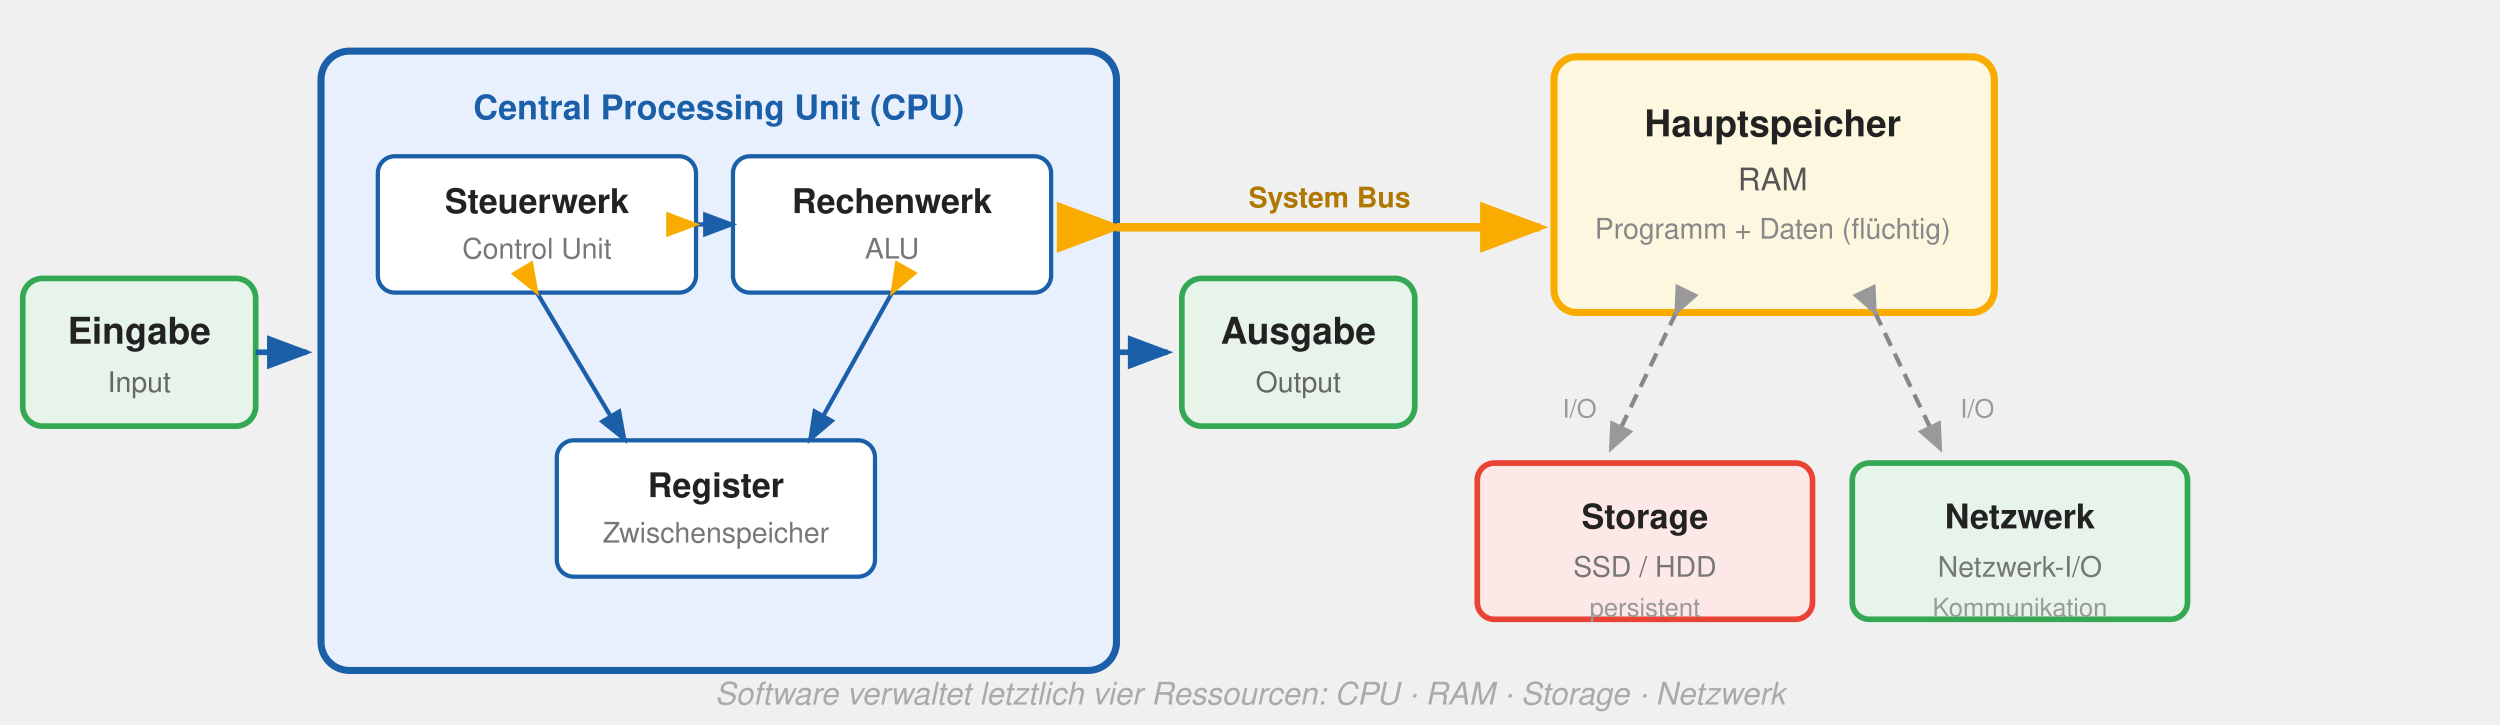
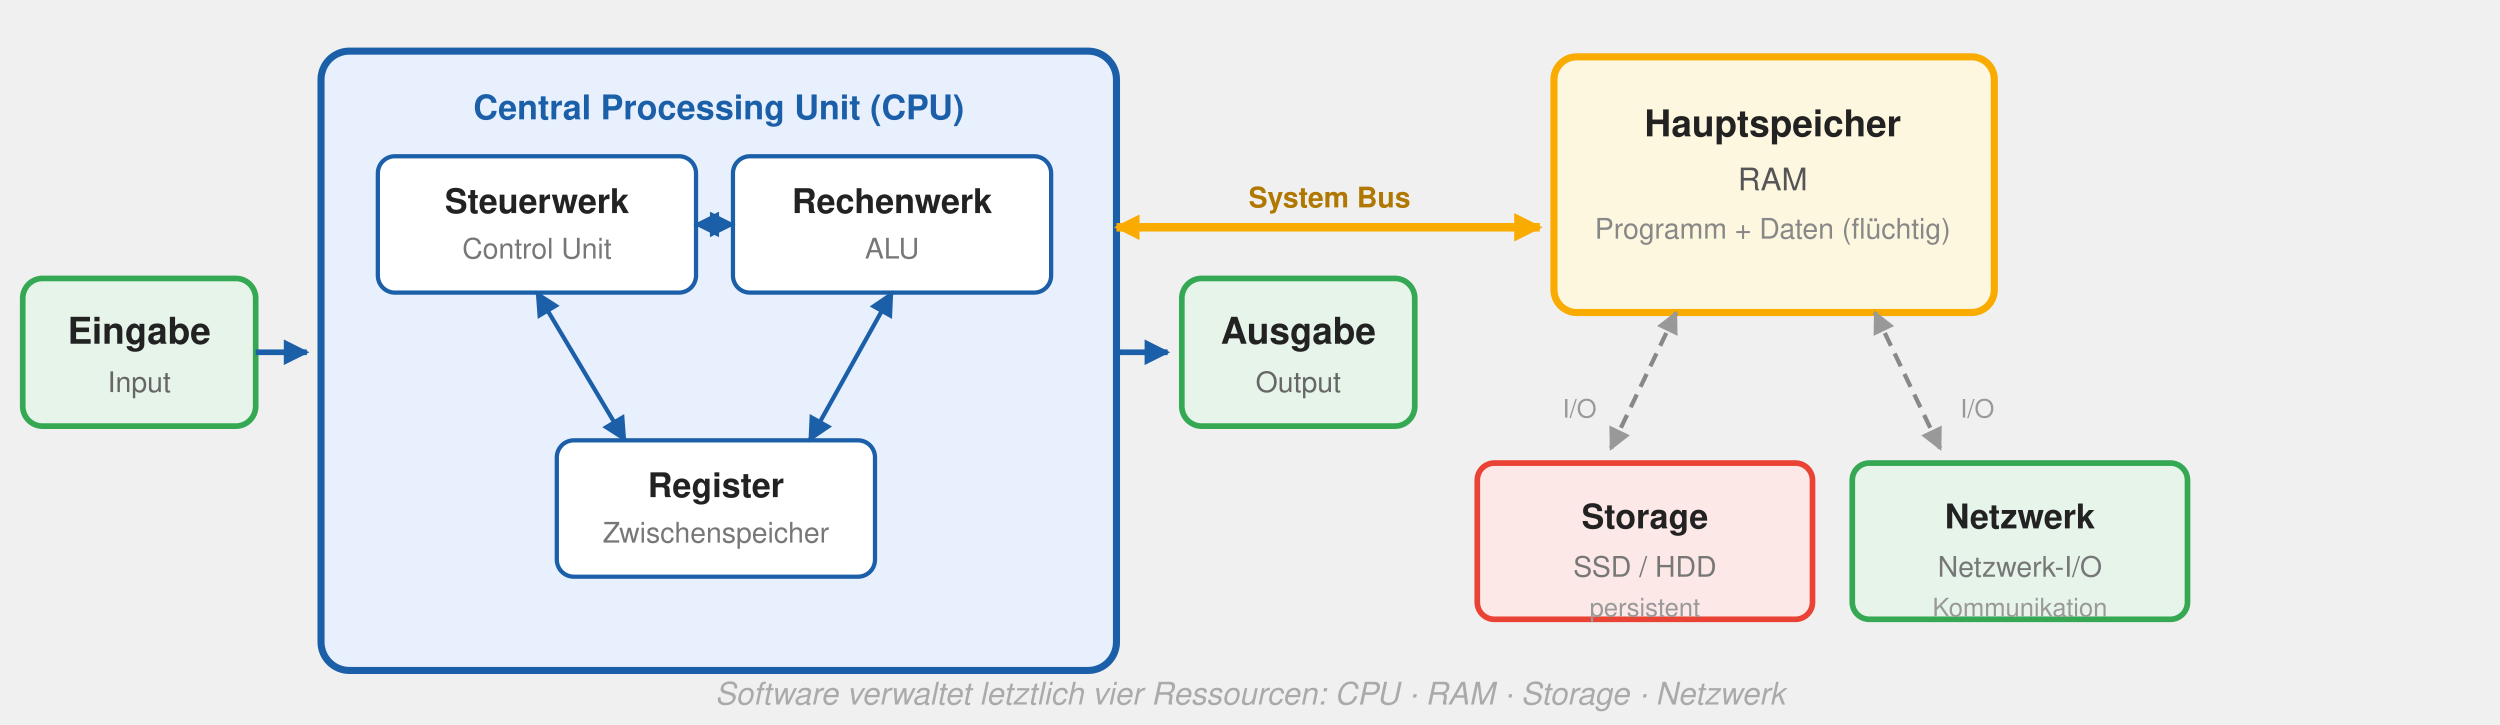
<svg xmlns="http://www.w3.org/2000/svg" viewBox="0 0 880 255" font-family="'Source Sans Pro', Helvetica, Arial, sans-serif">
  <defs>
-     <marker id="vn-fwd" markerWidth="8" markerHeight="6" refX="7" refY="3" orient="auto">
-       <polygon points="0 0, 8 3, 0 6" fill="#1a5fa8" />
+     <marker id="vn-fwd" viewBox="0 0 10 10" markerWidth="9" markerHeight="9" refX="9" refY="5" orient="auto-start-reverse" markerUnits="userSpaceOnUse">
+       <path d="M 0 0 L 10 5 L 0 10 z" fill="#1a5fa8" />
    </marker>
-     <marker id="vn-bwd" markerWidth="8" markerHeight="6" refX="1" refY="3" orient="auto-start-reverse">
-       <polygon points="8 0, 0 3, 8 6" fill="#f9ab00" />
+     <marker id="vn-bwd" viewBox="0 0 10 10" markerWidth="9" markerHeight="9" refX="9" refY="5" orient="auto-start-reverse" markerUnits="userSpaceOnUse">
+       <path d="M 0 0 L 10 5 L 0 10 z" fill="#f9ab00" />
    </marker>
-     <marker id="vn-bus" markerWidth="8" markerHeight="6" refX="7" refY="3" orient="auto">
-       <polygon points="0 0, 8 3, 0 6" fill="#f9ab00" />
+     <marker id="vn-bus" viewBox="0 0 10 10" markerWidth="10" markerHeight="10" refX="9" refY="5" orient="auto-start-reverse" markerUnits="userSpaceOnUse">
+       <path d="M 0 0 L 10 5 L 0 10 z" fill="#f9ab00" />
    </marker>
-     <marker id="vn-io" markerWidth="7" markerHeight="6" refX="6" refY="3" orient="auto">
-       <polygon points="0 0, 7 3, 0 6" fill="#999999" />
+     <marker id="vn-io" viewBox="0 0 10 10" markerWidth="8" markerHeight="8" refX="9" refY="5" orient="auto-start-reverse" markerUnits="userSpaceOnUse">
+       <path d="M 0 0 L 10 5 L 0 10 z" fill="#999999" />
    </marker>
-     <marker id="vn-iobwd" markerWidth="7" markerHeight="6" refX="1" refY="3" orient="auto-start-reverse">
-       <polygon points="7 0, 0 3, 7 6" fill="#999999" />
+     <marker id="vn-iobwd" viewBox="0 0 10 10" markerWidth="8" markerHeight="8" refX="9" refY="5" orient="auto-start-reverse" markerUnits="userSpaceOnUse">
+       <path d="M 0 0 L 10 5 L 0 10 z" fill="#999999" />
    </marker>
  </defs>
  <rect x="8" y="98" width="82" height="52" rx="7" fill="#e6f4ea" stroke="#34a853" stroke-width="2" />
  <text x="49" y="121" text-anchor="middle" font-size="13" font-weight="700" fill="#222">Eingabe</text>
  <text x="49" y="138" text-anchor="middle" font-size="10" fill="#666">Input</text>
  <line x1="90" y1="124" x2="108" y2="124" stroke="#1a5fa8" stroke-width="2" marker-end="url(#vn-fwd)" />
  <rect x="113" y="18" width="280" height="218" rx="10" fill="#e8f0fe" stroke="#1a5fa8" stroke-width="2.5" />
  <text x="253" y="42" text-anchor="middle" font-size="12" font-weight="700" fill="#1a5fa8">Central Processing Unit (CPU)</text>
  <rect x="133" y="55" width="112" height="48" rx="6" fill="#ffffff" stroke="#1a5fa8" stroke-width="1.5" />
  <text x="189" y="75" text-anchor="middle" font-size="12" fill="#222" font-weight="600">Steuerwerk</text>
  <text x="189" y="91" text-anchor="middle" font-size="10" fill="#777">Control Unit</text>
  <rect x="258" y="55" width="112" height="48" rx="6" fill="#ffffff" stroke="#1a5fa8" stroke-width="1.5" />
  <text x="314" y="75" text-anchor="middle" font-size="12" fill="#222" font-weight="600">Rechenwerk</text>
  <text x="314" y="91" text-anchor="middle" font-size="10" fill="#777">ALU</text>
  <rect x="196" y="155" width="112" height="48" rx="6" fill="#ffffff" stroke="#1a5fa8" stroke-width="1.5" />
  <text x="252" y="175" text-anchor="middle" font-size="12" fill="#222" font-weight="600">Register</text>
  <text x="252" y="191" text-anchor="middle" font-size="10" fill="#777">Zwischenspeicher</text>
-   <line x1="245" y1="79" x2="258" y2="79" stroke="#1a5fa8" stroke-width="1.5" marker-start="url(#vn-bwd)" marker-end="url(#vn-fwd)" />
-   <line x1="189" y1="103" x2="220" y2="155" stroke="#1a5fa8" stroke-width="1.5" marker-start="url(#vn-bwd)" marker-end="url(#vn-fwd)" />
-   <line x1="314" y1="103" x2="285" y2="155" stroke="#1a5fa8" stroke-width="1.5" marker-start="url(#vn-bwd)" marker-end="url(#vn-fwd)" />
+   <line x1="245" y1="79" x2="258" y2="79" stroke="#1a5fa8" stroke-width="1.5" marker-start="url(#vn-fwd)" marker-end="url(#vn-fwd)" />
+   <line x1="189" y1="103" x2="220" y2="155" stroke="#1a5fa8" stroke-width="1.5" marker-start="url(#vn-fwd)" marker-end="url(#vn-fwd)" />
+   <line x1="314" y1="103" x2="285" y2="155" stroke="#1a5fa8" stroke-width="1.5" marker-start="url(#vn-fwd)" marker-end="url(#vn-fwd)" />
  <line x1="393" y1="80" x2="542" y2="80" stroke="#f9ab00" stroke-width="3" marker-start="url(#vn-bwd)" marker-end="url(#vn-bus)" />
  <text x="468" y="73" text-anchor="middle" font-size="10" fill="#b07800" font-weight="600">System Bus</text>
  <line x1="393" y1="124" x2="411" y2="124" stroke="#1a5fa8" stroke-width="2" marker-end="url(#vn-fwd)" />
  <rect x="416" y="98" width="82" height="52" rx="7" fill="#e6f4ea" stroke="#34a853" stroke-width="2" />
  <text x="457" y="121" text-anchor="middle" font-size="13" font-weight="700" fill="#222">Ausgabe</text>
  <text x="457" y="138" text-anchor="middle" font-size="10" fill="#666">Output</text>
  <rect x="547" y="20" width="155" height="90" rx="8" fill="#fef7e0" stroke="#f9ab00" stroke-width="2.5" />
  <text x="624" y="48" text-anchor="middle" font-size="13" font-weight="700" fill="#222">Hauptspeicher</text>
  <text x="624" y="67" text-anchor="middle" font-size="11" fill="#555">RAM</text>
  <text x="624" y="84" text-anchor="middle" font-size="10" fill="#888">Programm + Daten (flüchtig)</text>
  <line x1="590" y1="110" x2="567" y2="158" stroke="#888" stroke-width="1.5" stroke-dasharray="5,3" marker-start="url(#vn-iobwd)" marker-end="url(#vn-io)" />
  <text x="562" y="147" text-anchor="end" font-size="9" fill="#999">I/O</text>
  <line x1="660" y1="110" x2="683" y2="158" stroke="#888" stroke-width="1.5" stroke-dasharray="5,3" marker-start="url(#vn-iobwd)" marker-end="url(#vn-io)" />
  <text x="690" y="147" font-size="9" fill="#999">I/O</text>
  <rect x="520" y="163" width="118" height="55" rx="6" fill="#fce8e6" stroke="#ea4335" stroke-width="2" />
  <text x="579" y="186" text-anchor="middle" font-size="12" font-weight="600" fill="#222">Storage</text>
  <text x="579" y="203" text-anchor="middle" font-size="10" fill="#777">SSD / HDD</text>
  <text x="579" y="217" text-anchor="middle" font-size="9" fill="#999">persistent</text>
  <rect x="652" y="163" width="118" height="55" rx="6" fill="#e6f4ea" stroke="#34a853" stroke-width="2" />
  <text x="711" y="186" text-anchor="middle" font-size="12" font-weight="600" fill="#222">Netzwerk</text>
  <text x="711" y="203" text-anchor="middle" font-size="10" fill="#777">Netzwerk-I/O</text>
  <text x="711" y="217" text-anchor="middle" font-size="9" fill="#999">Kommunikation</text>
  <text x="440" y="248" text-anchor="middle" font-size="11" fill="#aaa" font-style="italic">Software verwaltet letztlich vier Ressourcen: CPU · RAM · Storage · Netzwerk</text>
</svg>
